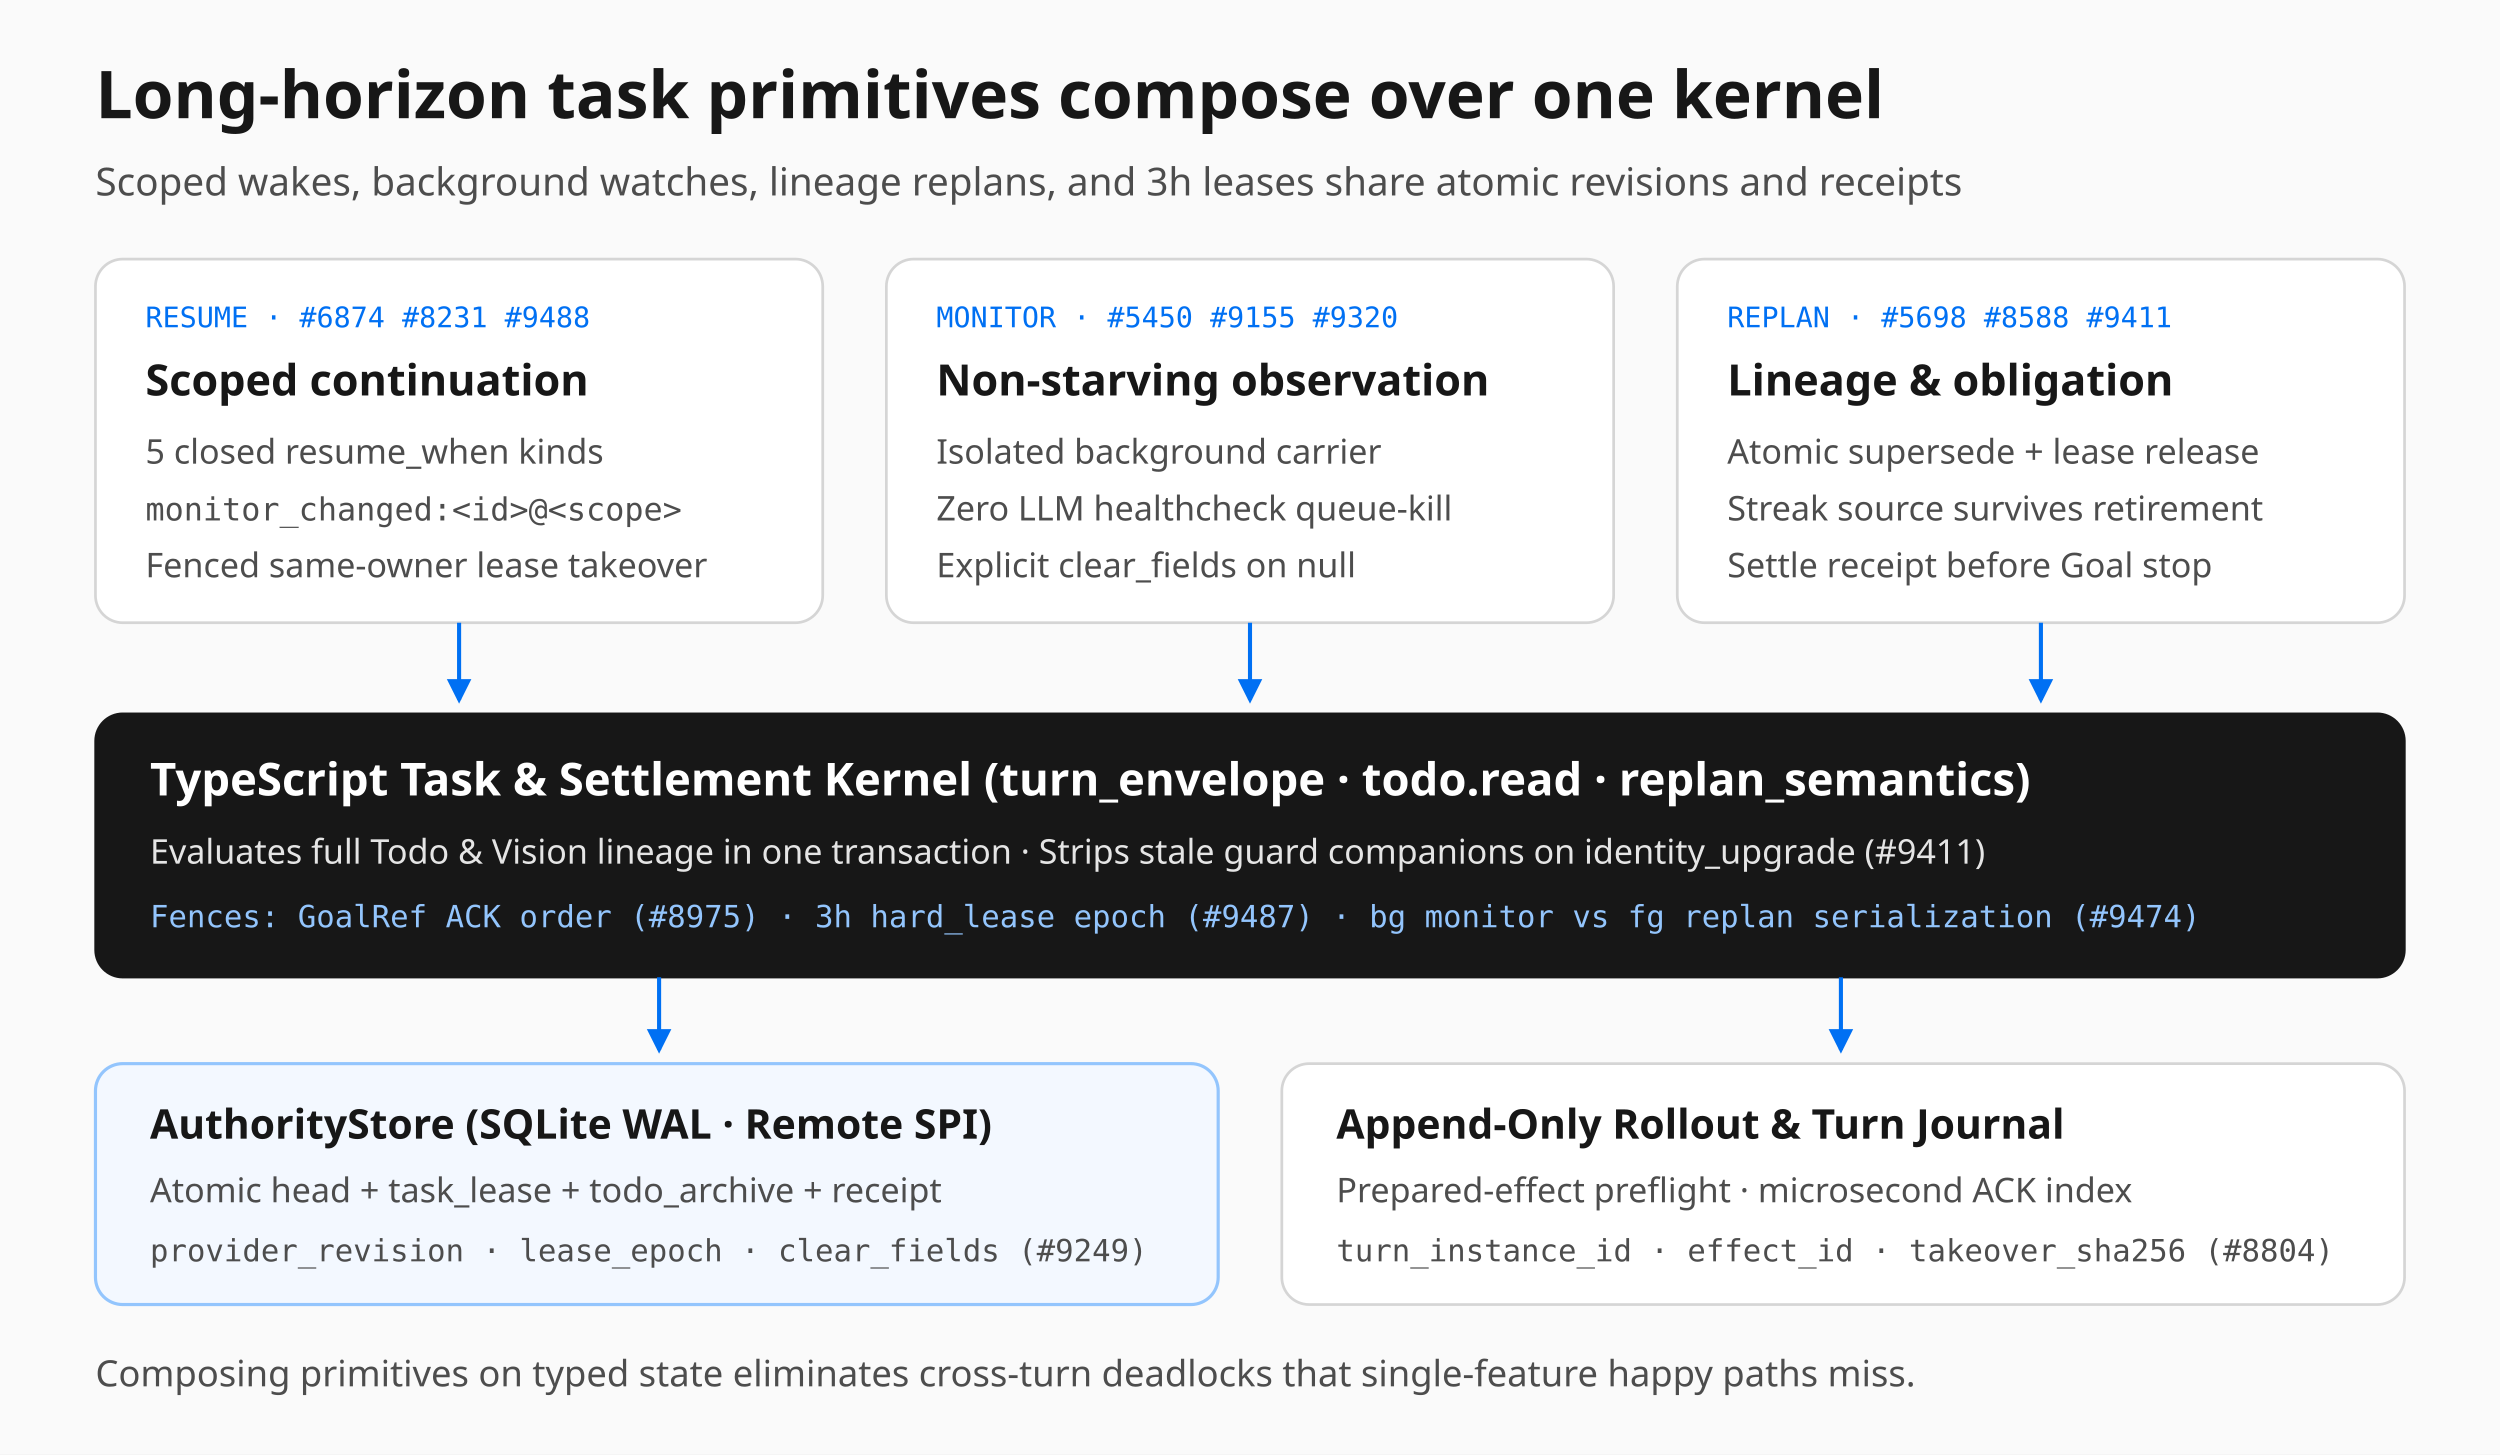
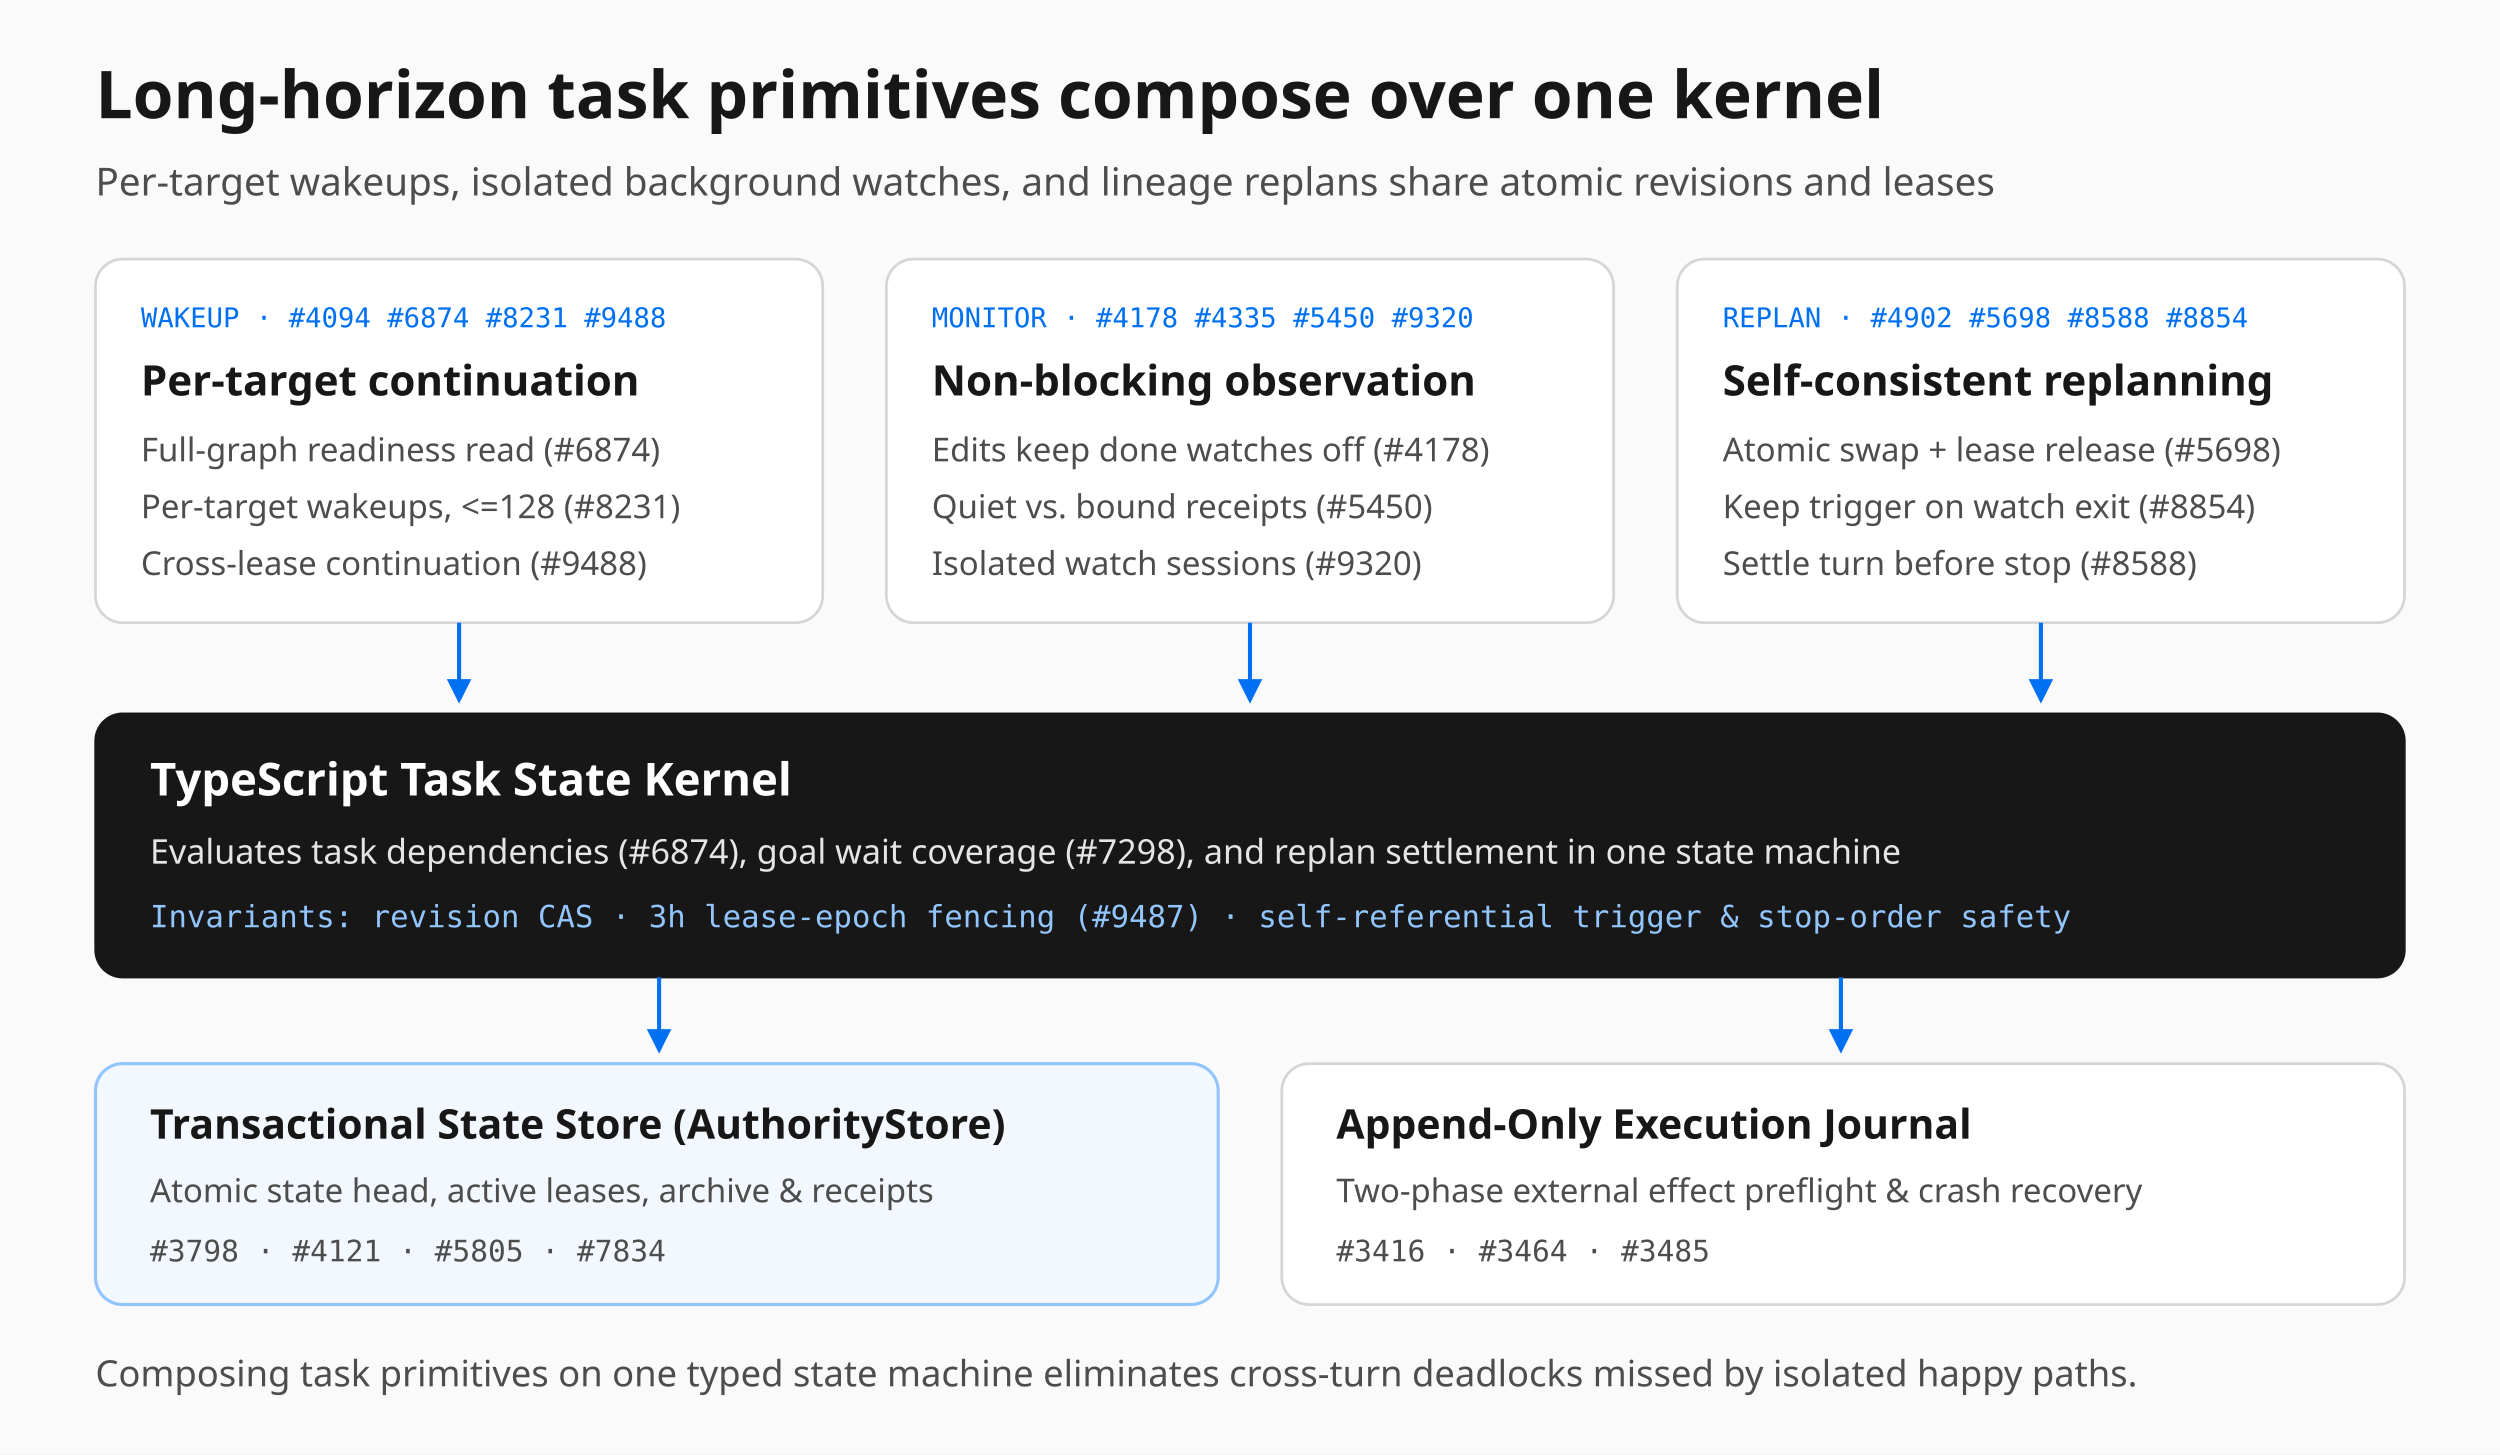
<svg xmlns="http://www.w3.org/2000/svg" width="1100" height="640" viewBox="0 0 1100 640" role="img" aria-labelledby="t d">
  <defs>
    <marker id="arrow" viewBox="0 0 10 10" refX="8.5" refY="5" markerWidth="6" markerHeight="6" orient="auto-start-reverse">
      <path d="M0 0 L10 5 L0 10 Z" fill="#0070f3" />
    </marker>
  </defs>
  <rect width="100%" height="100%" fill="#fafafa" />
  <style>
    text { font-family: Geist, "PingFang SC", "Microsoft YaHei", sans-serif; fill: #171717; }
    .sub { fill: #4d4d4d; }
    .blue { fill: #0070f3; }
    .on-dark { fill: #ffffff; }
    .on-dark-sub { fill: #e5e5e5; }
    .on-dark-sky { fill: #93c5fd; }
    .mono { font-family: "Geist Mono", "SFMono-Regular", monospace; }
    .box { fill: #fff; stroke: #d5d5d5; stroke-width: 1.2; }
    .box-hi { fill: #f3f8ff; stroke: #93c5fd; stroke-width: 1.4; }
    .kernel { fill: #171717; stroke: #171717; }
    .flow { fill: none; stroke: #0070f3; stroke-width: 1.8; marker-end: url(#arrow); }
  </style>
  <text x="42" y="52" font-size="29" font-weight="600">Long-horizon task primitives compose over one kernel</text>
-   <text x="42" y="86" font-size="17" class="sub">Scoped wakes, background watches, lineage replans, and 3h leases share atomic revisions and receipts</text>
+   <text x="42" y="86" font-size="17" class="sub">Per-target wakeups, isolated background watches, and lineage replans share atomic revisions and leases</text>
  <rect class="box" x="42" y="114" width="320" height="160" rx="12" />
-   <text x="64" y="144" font-size="12.5" font-weight="500" class="mono blue">RESUME · #6874 #8231 #9488</text>
-   <text x="64" y="174" font-size="19" font-weight="600">Scoped continuation</text>
-   <text x="64" y="204" font-size="15" class="sub">5 closed resume_when kinds</text>
-   <text x="64" y="229" font-size="14" class="mono sub">monitor_changed:&lt;id&gt;@&lt;scope&gt;</text>
-   <text x="64" y="254" font-size="15" class="sub">Fenced same-owner lease takeover</text>
+   <text x="62" y="144" font-size="12" font-weight="500" class="mono blue">WAKEUP · #4094 #6874 #8231 #9488</text>
+   <text x="62" y="174" font-size="18.5" font-weight="600">Per-target continuation</text>
+   <text x="62" y="203" font-size="14.5" class="sub">Full-graph readiness read (#6874)</text>
+   <text x="62" y="228" font-size="14.5" class="sub">Per-target wakeups, &lt;=128 (#8231)</text>
+   <text x="62" y="253" font-size="14.5" class="sub">Cross-lease continuation (#9488)</text>
  <rect class="box" x="390" y="114" width="320" height="160" rx="12" />
-   <text x="412" y="144" font-size="12.5" font-weight="500" class="mono blue">MONITOR · #5450 #9155 #9320</text>
-   <text x="412" y="174" font-size="19" font-weight="600">Non-starving observation</text>
-   <text x="412" y="204" font-size="15" class="sub">Isolated background carrier</text>
-   <text x="412" y="229" font-size="15" class="sub">Zero LLM healthcheck queue-kill</text>
-   <text x="412" y="254" font-size="15" class="sub">Explicit clear_fields on null</text>
+   <text x="410" y="144" font-size="12" font-weight="500" class="mono blue">MONITOR · #4178 #4335 #5450 #9320</text>
+   <text x="410" y="174" font-size="18.5" font-weight="600">Non-blocking observation</text>
+   <text x="410" y="203" font-size="14.5" class="sub">Edits keep done watches off (#4178)</text>
+   <text x="410" y="228" font-size="14.5" class="sub">Quiet vs. bound receipts (#5450)</text>
+   <text x="410" y="253" font-size="14.5" class="sub">Isolated watch sessions (#9320)</text>
  <rect class="box" x="738" y="114" width="320" height="160" rx="12" />
-   <text x="760" y="144" font-size="12.5" font-weight="500" class="mono blue">REPLAN · #5698 #8588 #9411</text>
-   <text x="760" y="174" font-size="19" font-weight="600">Lineage &amp; obligation</text>
-   <text x="760" y="204" font-size="15" class="sub">Atomic supersede + lease release</text>
-   <text x="760" y="229" font-size="15" class="sub">Streak source survives retirement</text>
-   <text x="760" y="254" font-size="15" class="sub">Settle receipt before Goal stop</text>
+   <text x="758" y="144" font-size="12" font-weight="500" class="mono blue">REPLAN · #4902 #5698 #8588 #8854</text>
+   <text x="758" y="174" font-size="18.5" font-weight="600">Self-consistent replanning</text>
+   <text x="758" y="203" font-size="14.5" class="sub">Atomic swap + lease release (#5698)</text>
+   <text x="758" y="228" font-size="14.5" class="sub">Keep trigger on watch exit (#8854)</text>
+   <text x="758" y="253" font-size="14.5" class="sub">Settle turn before stop (#8588)</text>
  <path class="flow" d="M202 274 V308" />
  <path class="flow" d="M550 274 V308" />
  <path class="flow" d="M898 274 V308" />
  <rect class="kernel" x="42" y="314" width="1016" height="116" rx="12" />
-   <text x="66" y="350" font-size="20" font-weight="600" class="on-dark">TypeScript Task &amp; Settlement Kernel (turn_envelope · todo.read · replan_semantics)</text>
-   <text x="66" y="380" font-size="15" class="on-dark-sub">Evaluates full Todo &amp; Vision lineage in one transaction · Strips stale guard companions on identity_upgrade (#9411)</text>
-   <text x="66" y="408" font-size="13.5" class="mono on-dark-sky">Fences: GoalRef ACK order (#8975) · 3h hard_lease epoch (#9487) · bg monitor vs fg replan serialization (#9474)</text>
+   <text x="66" y="350" font-size="20" font-weight="600" class="on-dark">TypeScript Task State Kernel</text>
+   <text x="66" y="380" font-size="15" class="on-dark-sub">Evaluates task dependencies (#6874), goal wait coverage (#7298), and replan settlement in one state machine</text>
+   <text x="66" y="408" font-size="13.5" class="mono on-dark-sky">Invariants: revision CAS · 3h lease-epoch fencing (#9487) · self-referential trigger &amp; stop-order safety</text>
  <path class="flow" d="M290 430 V462" />
  <path class="flow" d="M810 430 V462" />
  <rect class="box-hi" x="42" y="468" width="494" height="106" rx="12" />
-   <text x="66" y="501" font-size="18" font-weight="600">AuthorityStore (SQLite WAL · Remote SPI)</text>
-   <text x="66" y="529" font-size="15" class="sub">Atomic head + task_lease + todo_archive + receipt</text>
-   <text x="66" y="555" font-size="13.5" class="mono sub">provider_revision · lease_epoch · clear_fields (#9249)</text>
+   <text x="66" y="501" font-size="18" font-weight="600">Transactional State Store (AuthorityStore)</text>
+   <text x="66" y="529" font-size="14.5" class="sub">Atomic state head, active leases, archive &amp; receipts</text>
+   <text x="66" y="555" font-size="13" class="mono sub">#3798 · #4121 · #5805 · #7834</text>
  <rect class="box" x="564" y="468" width="494" height="106" rx="12" />
-   <text x="588" y="501" font-size="18" font-weight="600">Append-Only Rollout &amp; Turn Journal</text>
-   <text x="588" y="529" font-size="15" class="sub">Prepared-effect preflight · microsecond ACK index</text>
-   <text x="588" y="555" font-size="13.5" class="mono sub">turn_instance_id · effect_id · takeover_sha256 (#8804)</text>
-   <text x="42" y="610" font-size="16" class="sub">Composing primitives on typed state eliminates cross-turn deadlocks that single-feature happy paths miss.</text>
+   <text x="588" y="501" font-size="18" font-weight="600">Append-Only Execution Journal</text>
+   <text x="588" y="529" font-size="14.5" class="sub">Two-phase external effect preflight &amp; crash recovery</text>
+   <text x="588" y="555" font-size="13" class="mono sub">#3416 · #3464 · #3485</text>
+   <text x="42" y="610" font-size="16" class="sub">Composing task primitives on one typed state machine eliminates cross-turn deadlocks missed by isolated happy paths.</text>
</svg>
